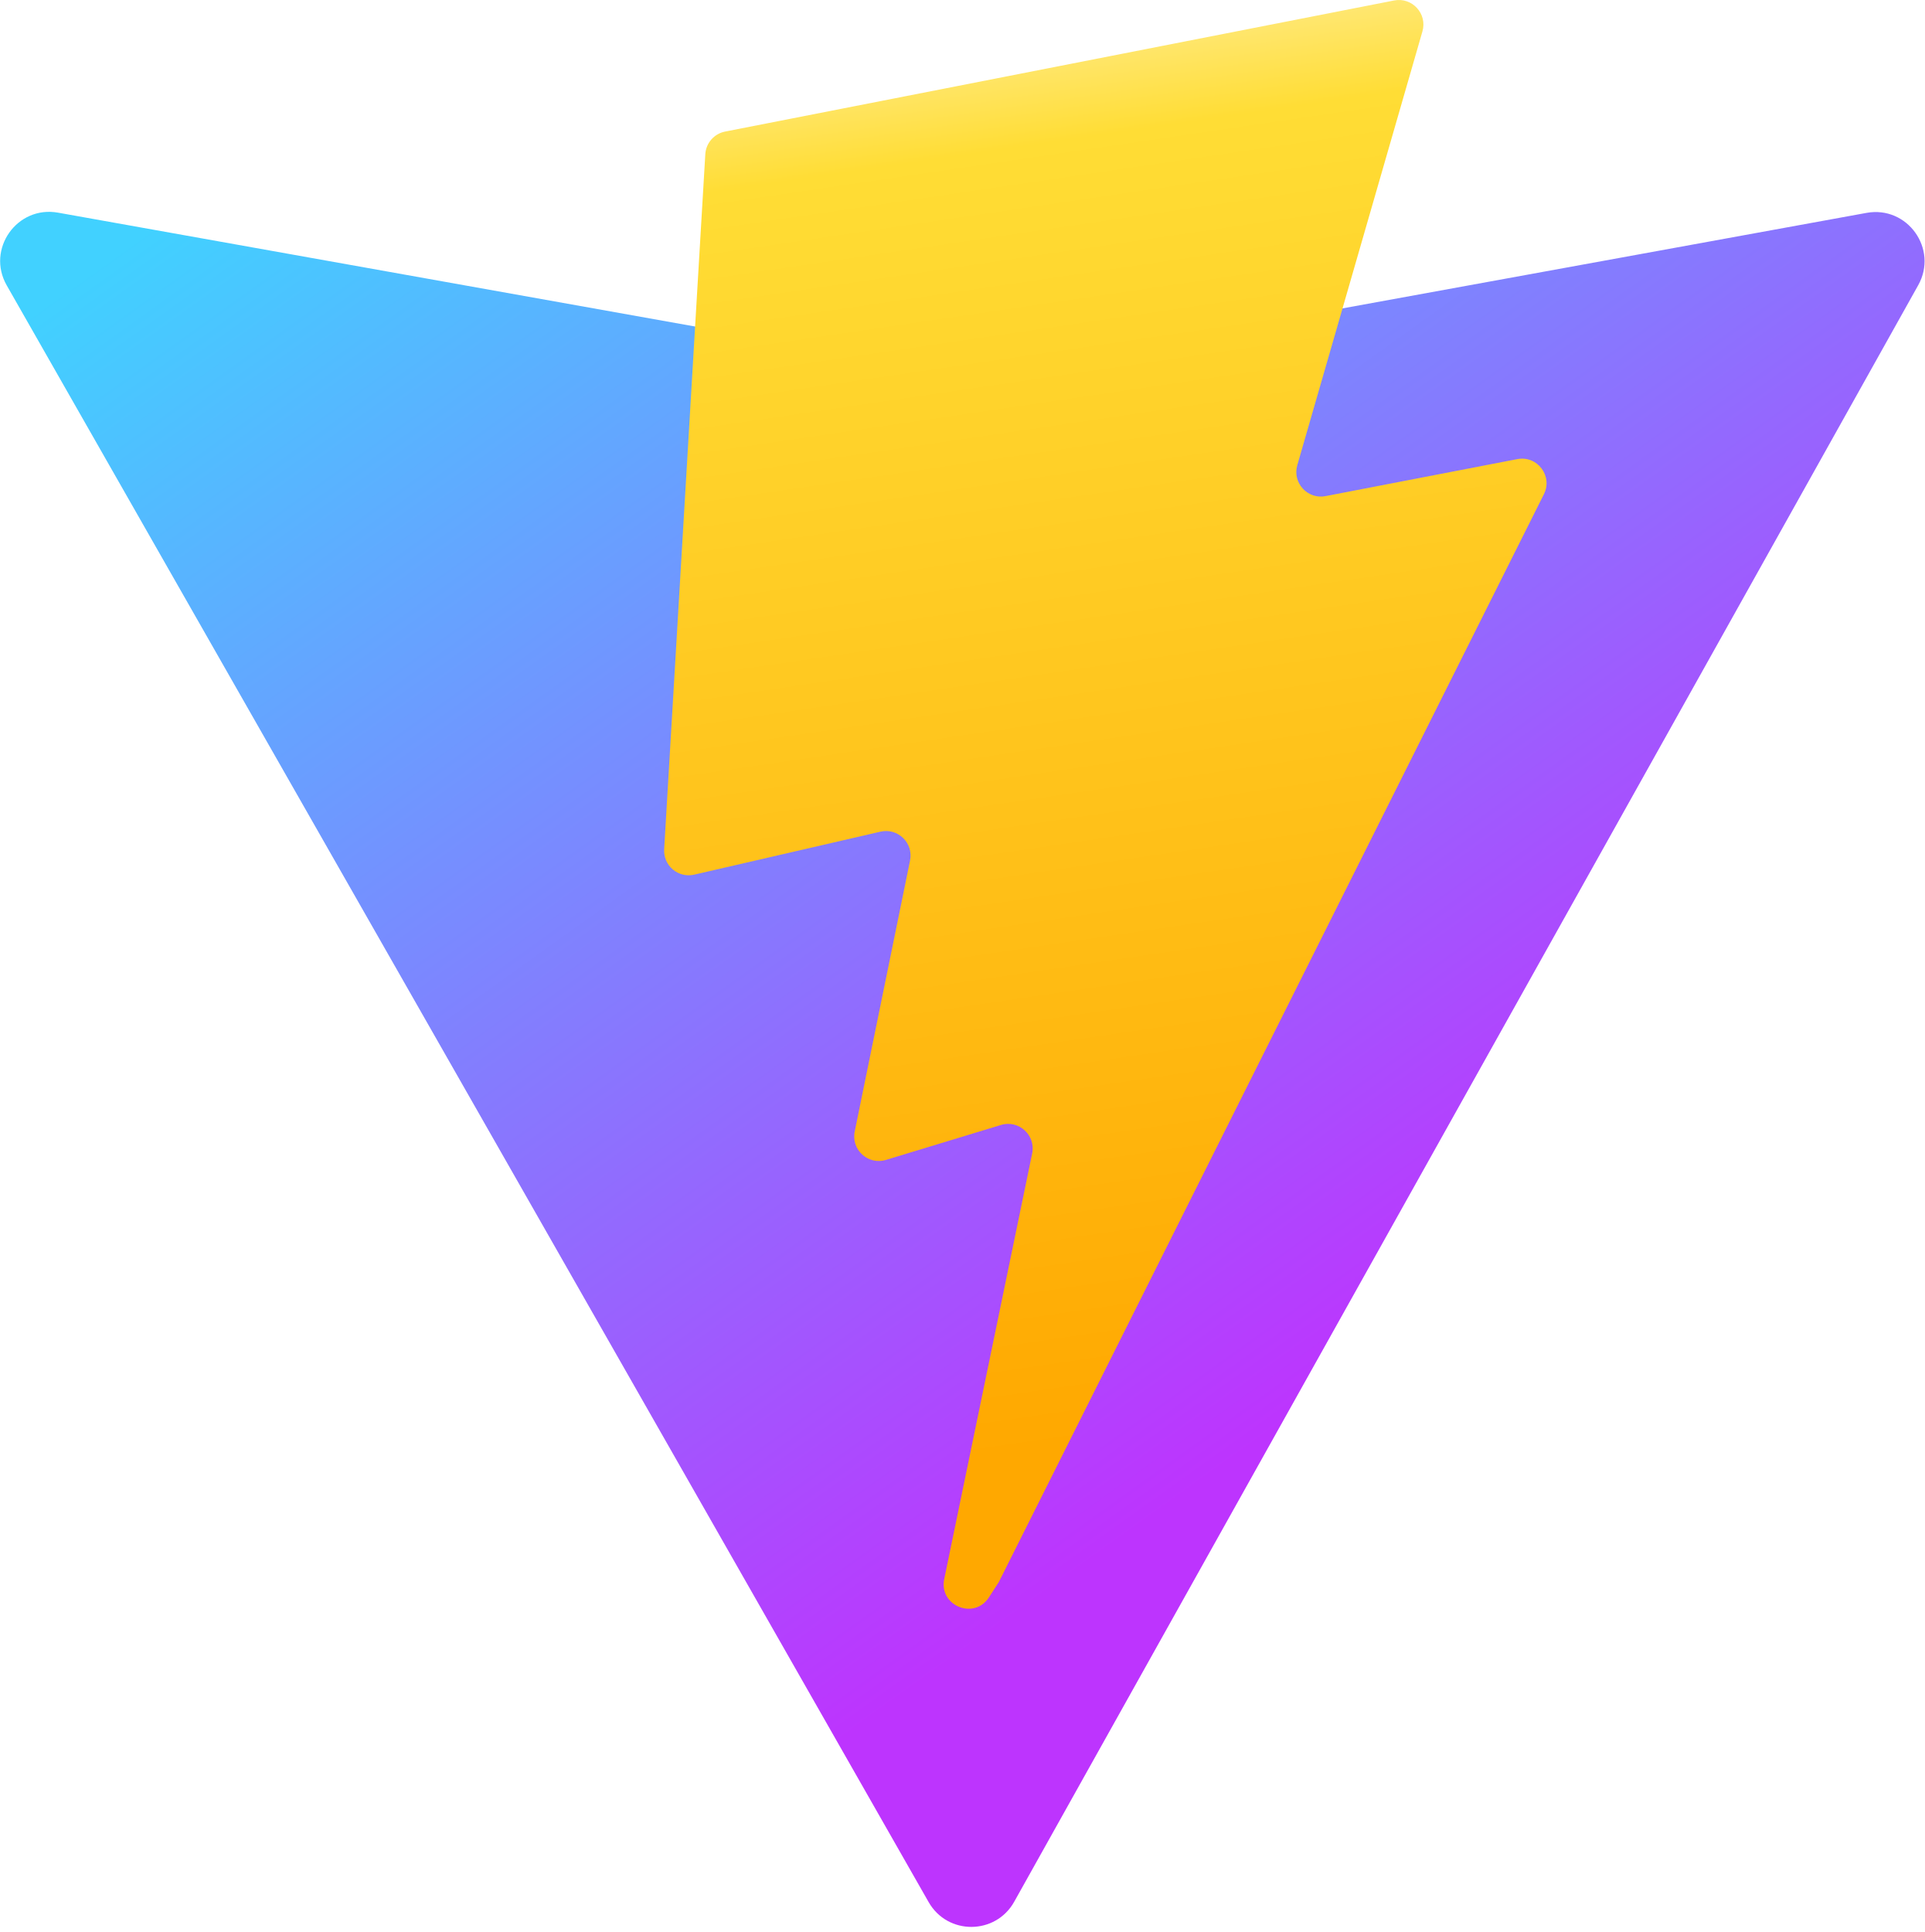
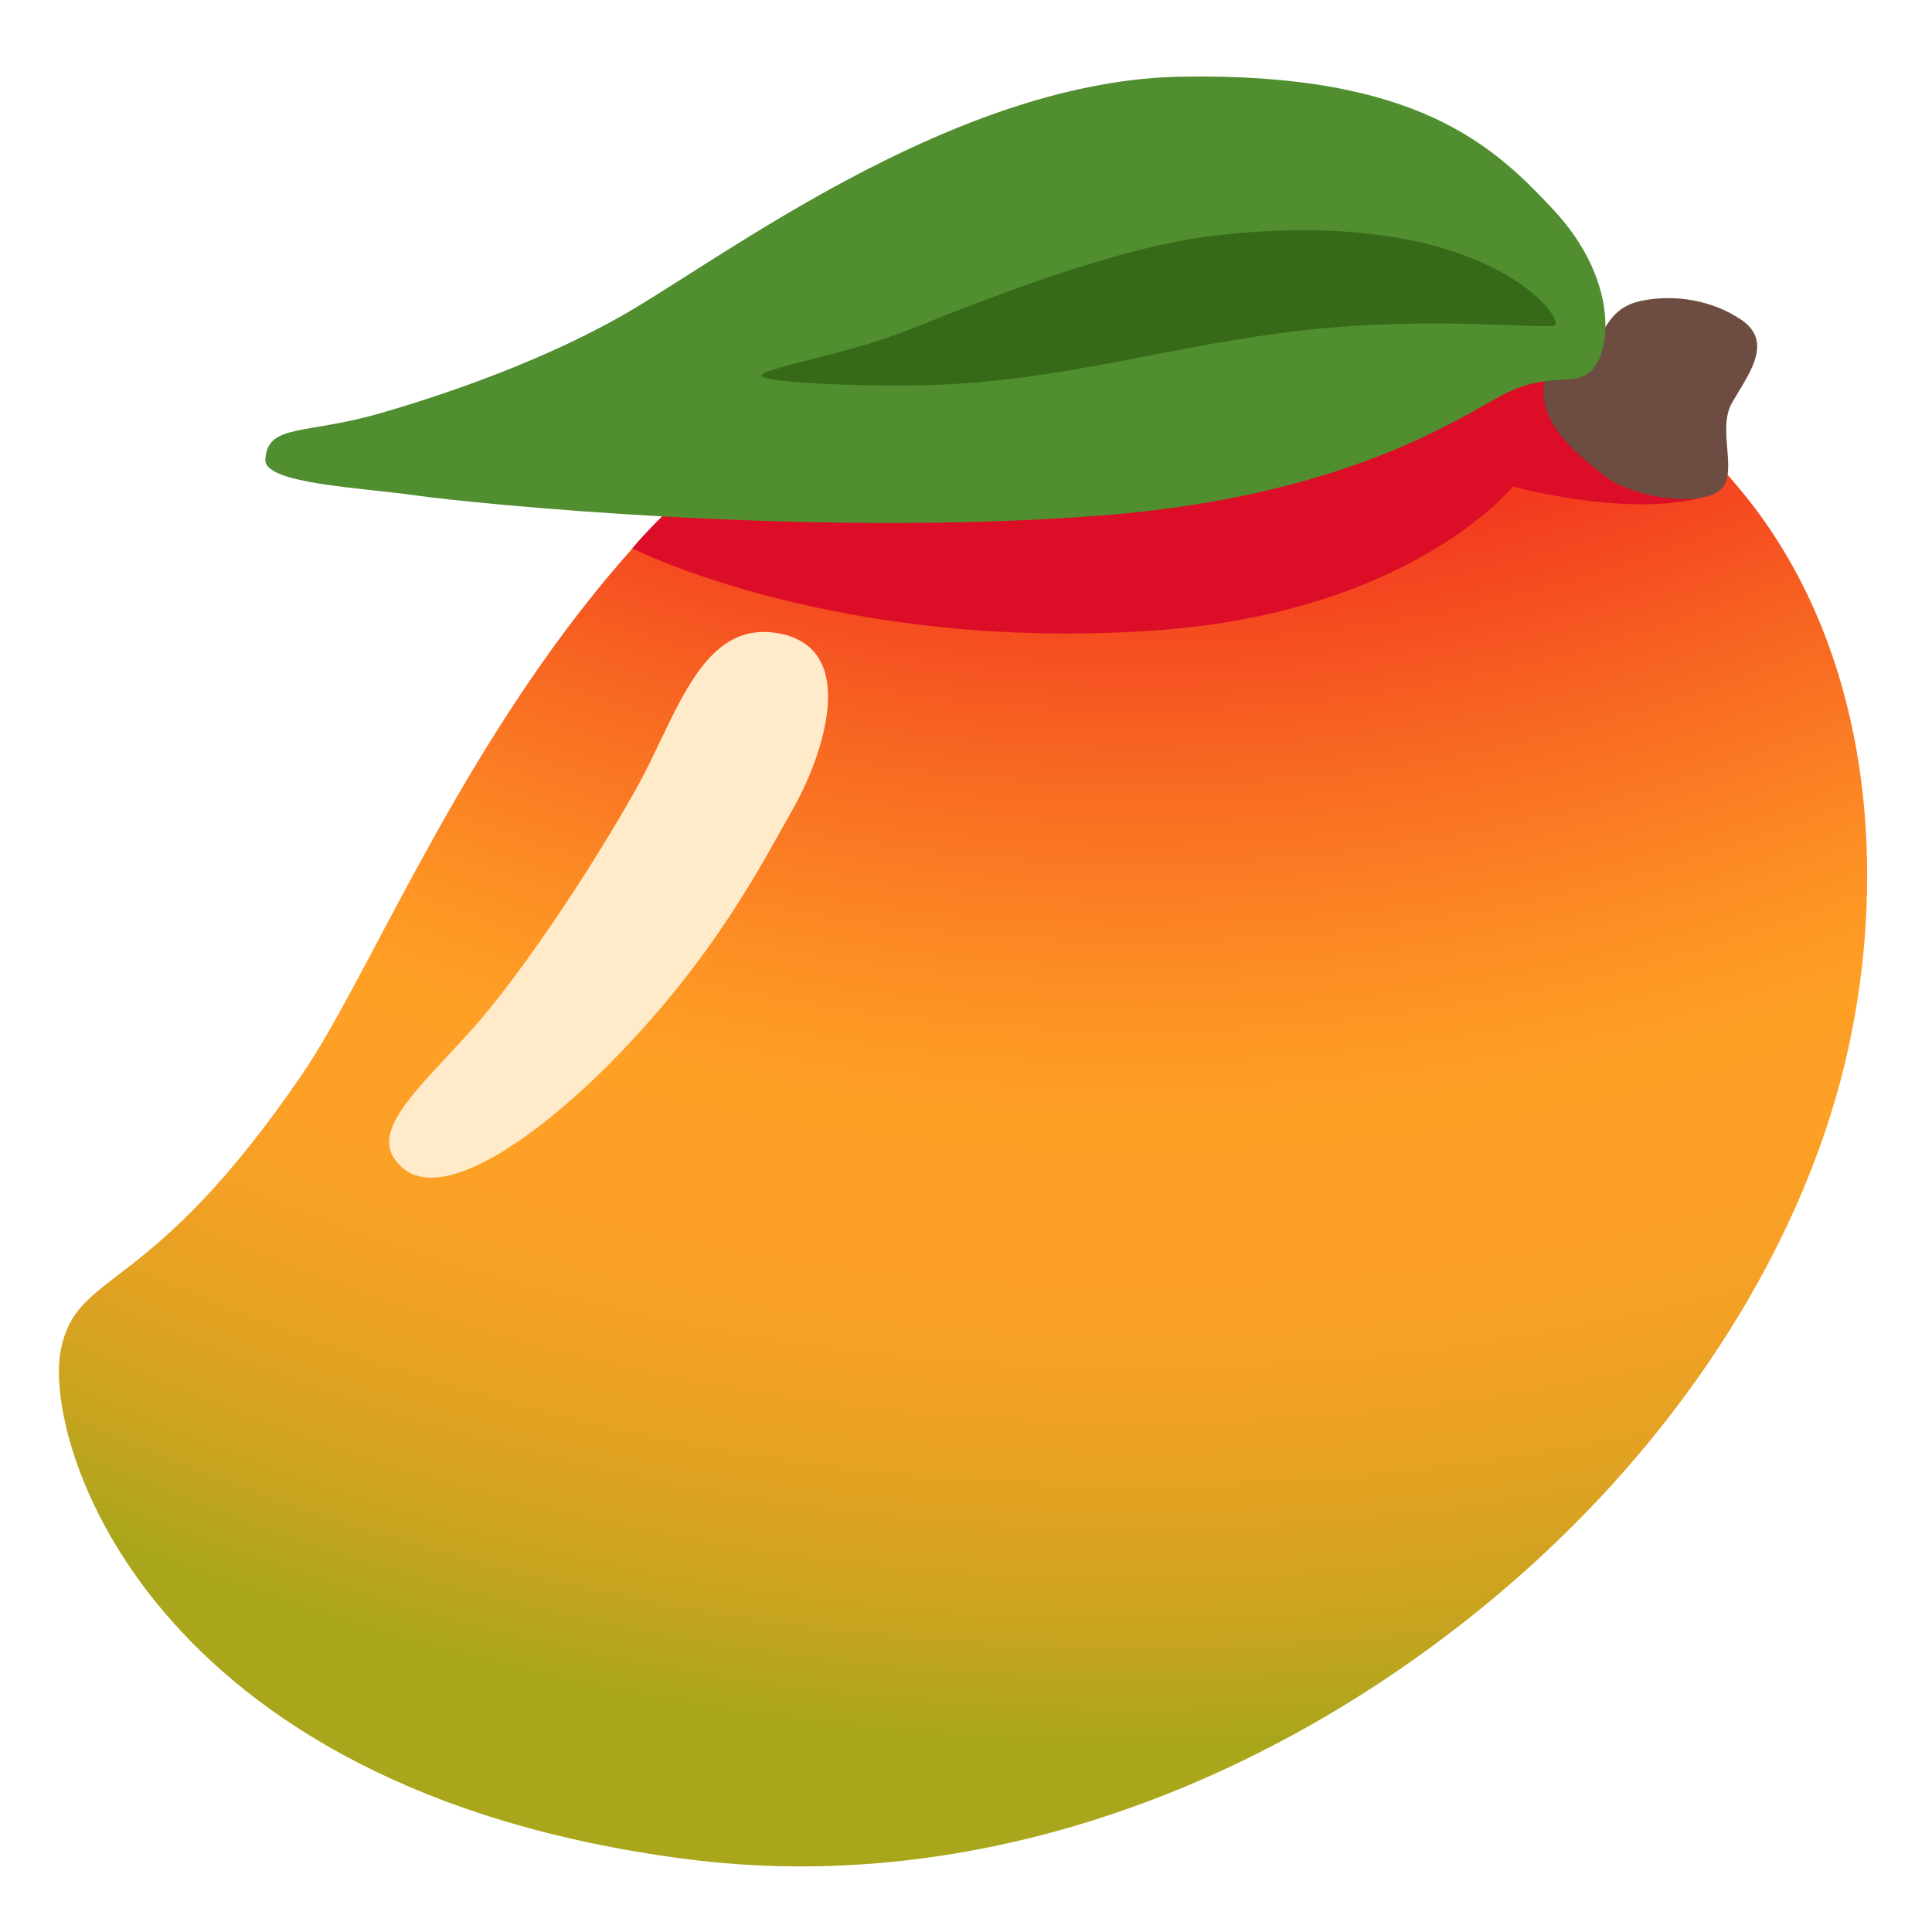
- <svg xmlns="http://www.w3.org/2000/svg" aria-hidden="true" role="img" class="iconify iconify--logos" width="31.88" height="32" preserveAspectRatio="xMidYMid meet" viewBox="0 0 256 257">
-   <defs>
-     <linearGradient id="IconifyId1813088fe1fbc01fb466" x1="-.828%" x2="57.636%" y1="7.652%" y2="78.411%">
-       <stop offset="0%" stop-color="#41D1FF" />
-       <stop offset="100%" stop-color="#BD34FE" />
-     </linearGradient>
-     <linearGradient id="IconifyId1813088fe1fbc01fb467" x1="43.376%" x2="50.316%" y1="2.242%" y2="89.03%">
-       <stop offset="0%" stop-color="#FFEA83" />
-       <stop offset="8.333%" stop-color="#FFDD35" />
-       <stop offset="100%" stop-color="#FFA800" />
-     </linearGradient>
-   </defs>
-   <path fill="url(#IconifyId1813088fe1fbc01fb466)" d="M255.153 37.938L134.897 252.976c-2.483 4.44-8.862 4.466-11.382.048L.875 37.958c-2.746-4.814 1.371-10.646 6.827-9.67l120.385 21.517a6.537 6.537 0 0 0 2.322-.004l117.867-21.483c5.438-.991 9.574 4.796 6.877 9.62Z" />
-   <path fill="url(#IconifyId1813088fe1fbc01fb467)" d="M185.432.063L96.44 17.501a3.268 3.268 0 0 0-2.634 3.014l-5.474 92.456a3.268 3.268 0 0 0 3.997 3.378l24.777-5.718c2.318-.535 4.413 1.507 3.936 3.838l-7.361 36.047c-.495 2.426 1.782 4.5 4.151 3.78l15.304-4.649c2.372-.72 4.652 1.36 4.15 3.788l-11.698 56.621c-.732 3.542 3.979 5.473 5.943 2.437l1.313-2.028l72.516-144.72c1.215-2.423-.88-5.186-3.54-4.672l-25.505 4.922c-2.396.462-4.435-1.77-3.759-4.114l16.646-57.705c.677-2.35-1.37-4.583-3.769-4.113Z" />
+ <svg xmlns="http://www.w3.org/2000/svg" width="800px" height="800px" viewBox="0 0 128 128" aria-hidden="true" role="img" class="iconify iconify--noto" preserveAspectRatio="xMidYMid meet">
+   <radialGradient id="IconifyId17ecdb2904d178eab13511" cx="75.424" cy="-61.613" r="183.963" gradientUnits="userSpaceOnUse">
+     <stop offset=".532" stop-color="#f33a1f" />
+     <stop offset=".615" stop-color="#f86922" />
+     <stop offset=".696" stop-color="#fd9124" />
+     <stop offset=".739" stop-color="#ffa025" />
+     <stop offset=".793" stop-color="#fca025" />
+     <stop offset=".839" stop-color="#f1a124" />
+     <stop offset=".883" stop-color="#dfa222" />
+     <stop offset=".925" stop-color="#c7a41f" />
+     <stop offset=".962" stop-color="#aaa61c" />
+   </radialGradient>
+   <path d="M4.03 89.43c-1.2 6.01 5.66 29.12 41.45 33.74c18.39 2.37 36.45-4.16 50.75-15.11S119.3 83 122.31 70.11c4.63-19.85-.69-49.82-40.06-51.59c-40.26-1.81-53.79 40.28-62.23 52.65C9.86 86.08 5.12 84 4.03 89.43z" fill="url(#IconifyId17ecdb2904d178eab13511)" />
+   <path d="M41.89 36.33s13.57 6.9 34.61 5.44c17.03-1.18 23.73-9.54 23.73-9.54s7.49 2.06 12.46.74c1.99-.53 2.42-1.61-.01-4.13c-3.67-3.82-16.27-10.89-34.85-9.7c-23.25 1.51-35.94 17.19-35.94 17.19z" fill="#dc0d27" />
+   <path d="M26.04 76.62c2.36 3.93 9.35-1.14 14.27-6.07c7.1-7.12 10.33-13.64 12.22-16.95c1.89-3.31 4.45-10.44-.71-11.59c-5.37-1.19-6.96 5.45-9.72 10.34s-6.6 10.71-9.68 14.5c-3.27 4.03-7.78 7.44-6.38 9.77z" fill="#ffebc9" />
+   <path d="M102.36 24.98c-.68 2.97 2.05 5.05 3.94 6.54s6.15 2.05 7.57 1.02c1.42-1.02-.16-4.02.87-5.83c1.02-1.81 2.84-4.02.63-5.52c-1.85-1.26-4.34-1.73-6.62-1.26s-2.29 2.21-3.23 2.68c-.96.48-2.93 1.35-3.16 2.37z" fill="#6d4c41" />
+   <path d="M100.14 25.88c-2.52 1.1-9.94 6.95-27.26 8.28c-19.1 1.47-41.53-.8-45.27-1.33c-3.74-.53-10.12-.78-10.03-2.38c.13-2.4 2.61-1.63 7.61-3.07c6.01-1.74 12.15-4.14 16.83-6.94c7.18-4.31 21.8-15.09 36.19-15.36c15.76-.29 20.83 4.67 24.7 8.81s3.93 8.48 2.86 10.22c-1.06 1.74-2.56.44-5.63 1.77z" fill="#518e30" />
+   <path d="M50.46 24.92c.37.46 7.35.72 11.24.59c8.88-.29 15.91-2.65 24.66-3.63s16.38 0 16.67-.34c.53-.62-4.84-7.92-22.41-5.95c-6.47.73-14.79 4.02-20.53 6.31c-3.66 1.49-9.98 2.58-9.63 3.02z" fill="#366918" />
</svg>
